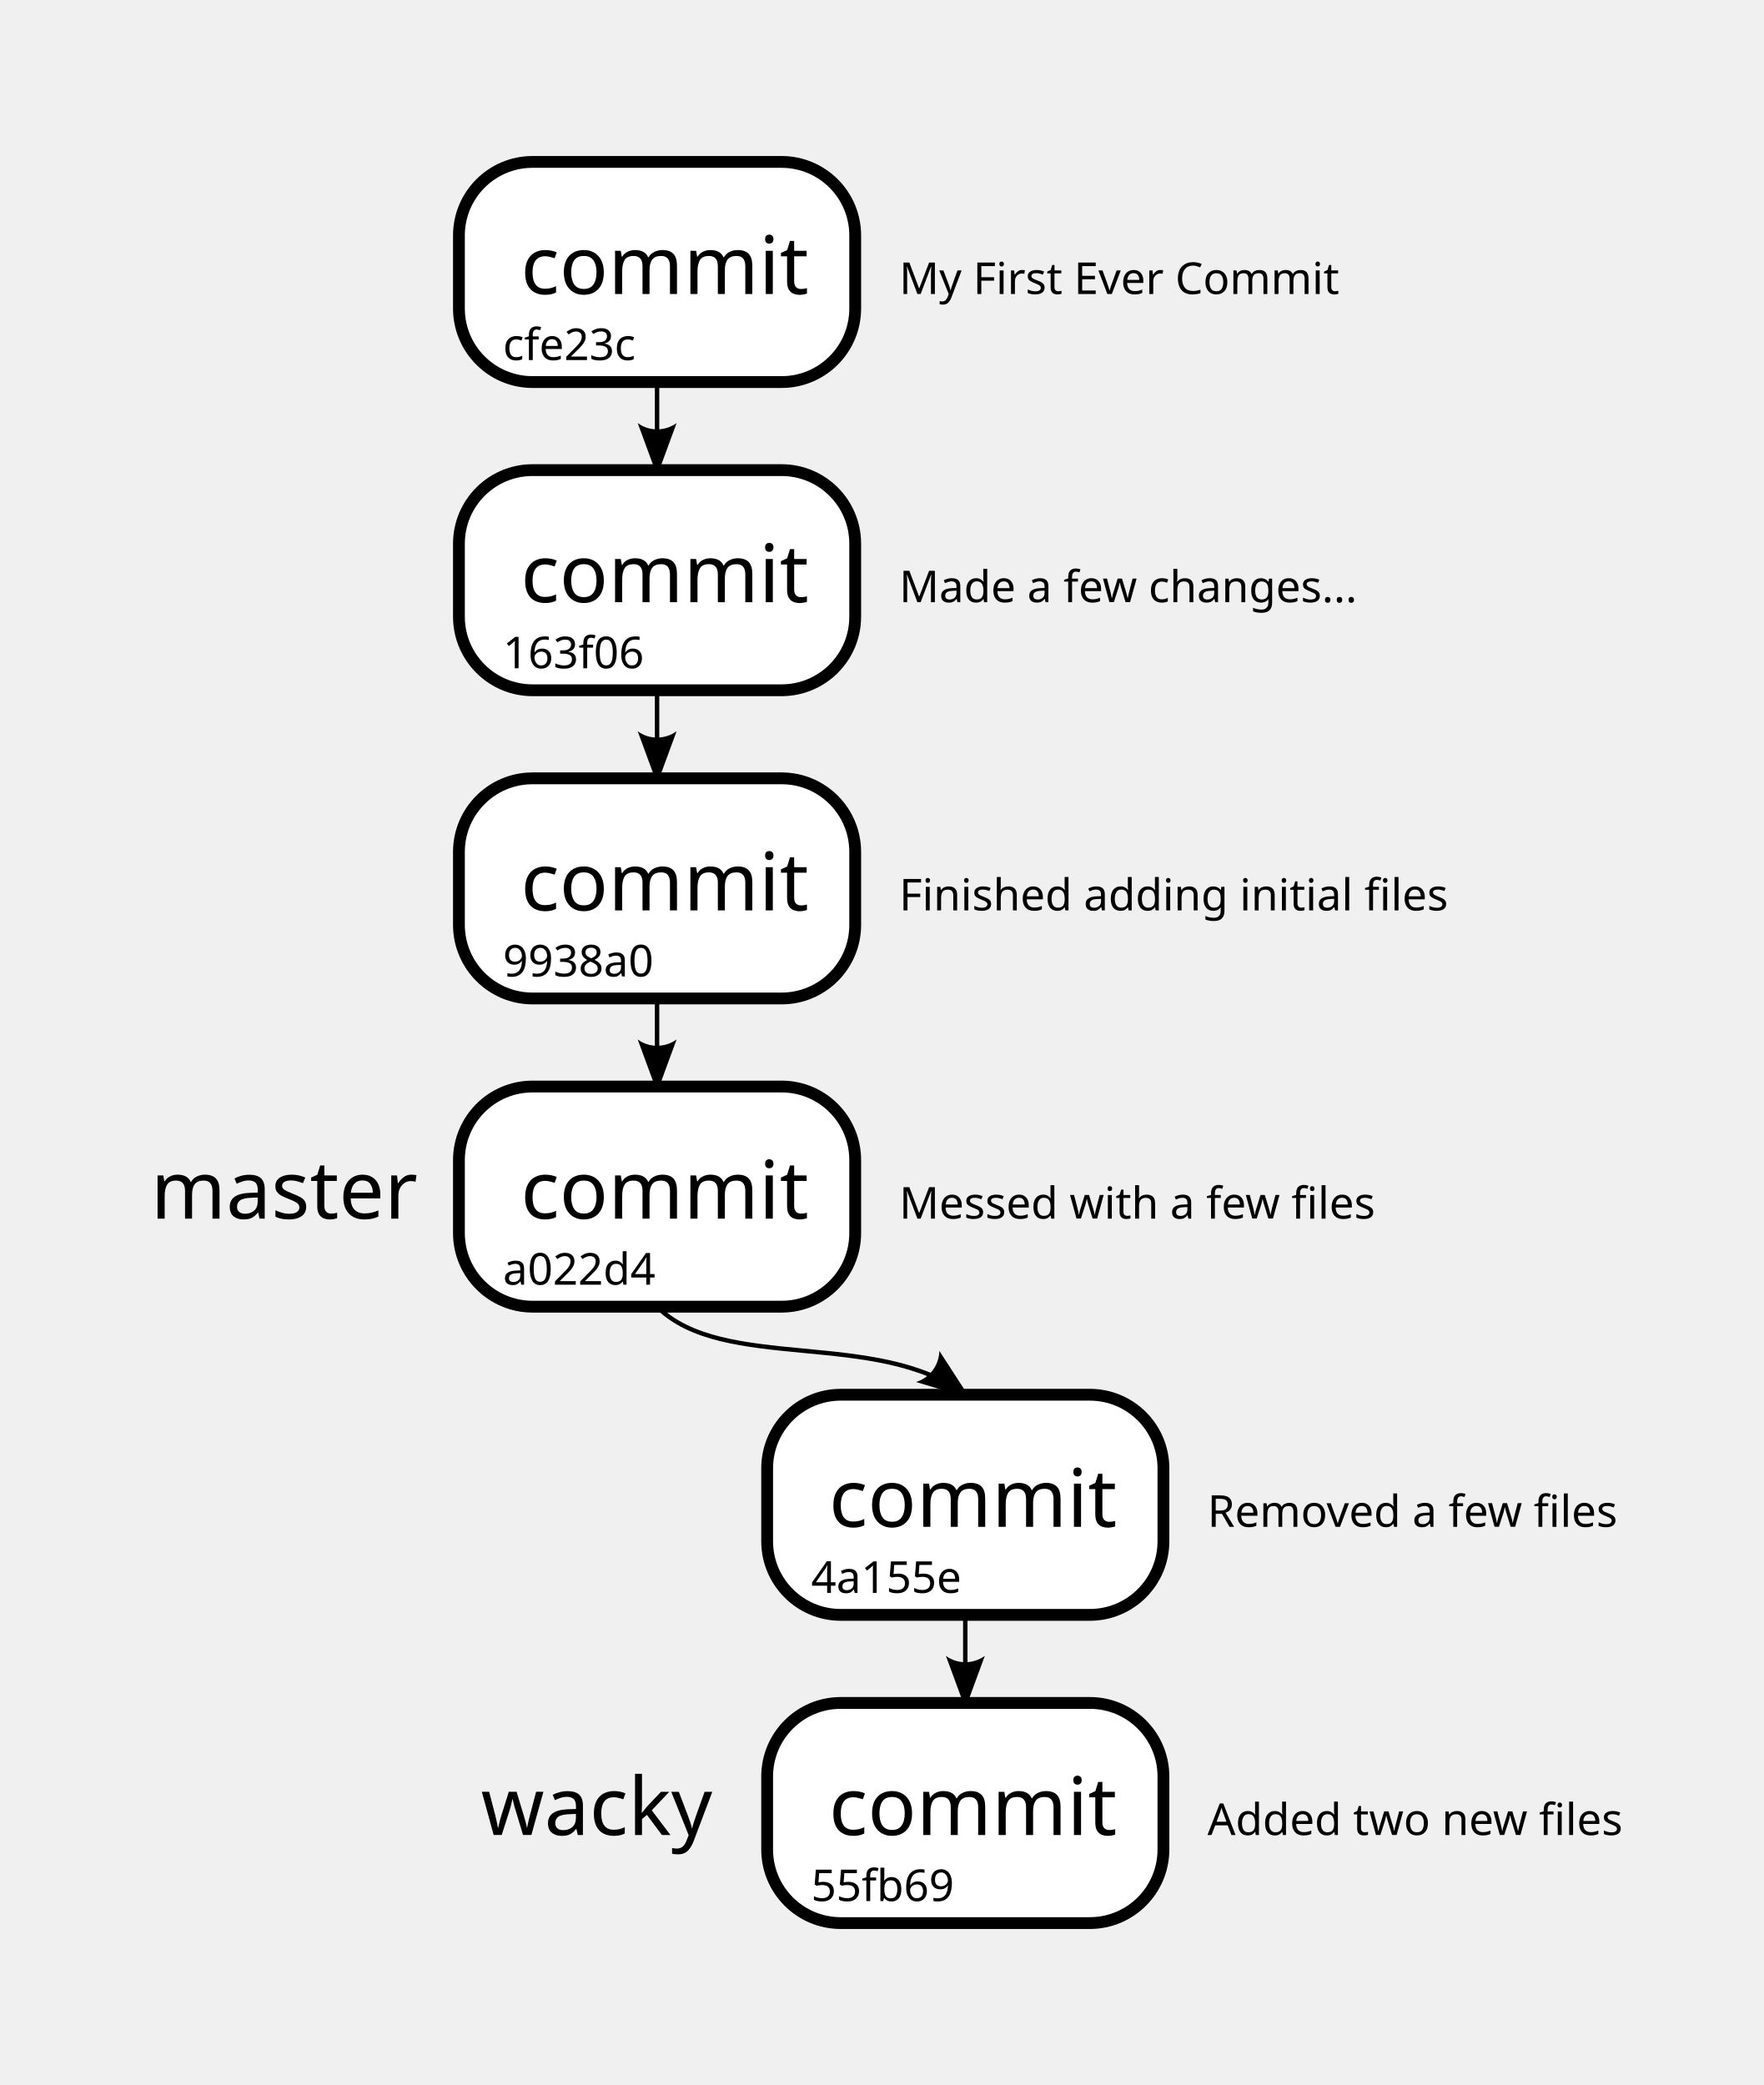
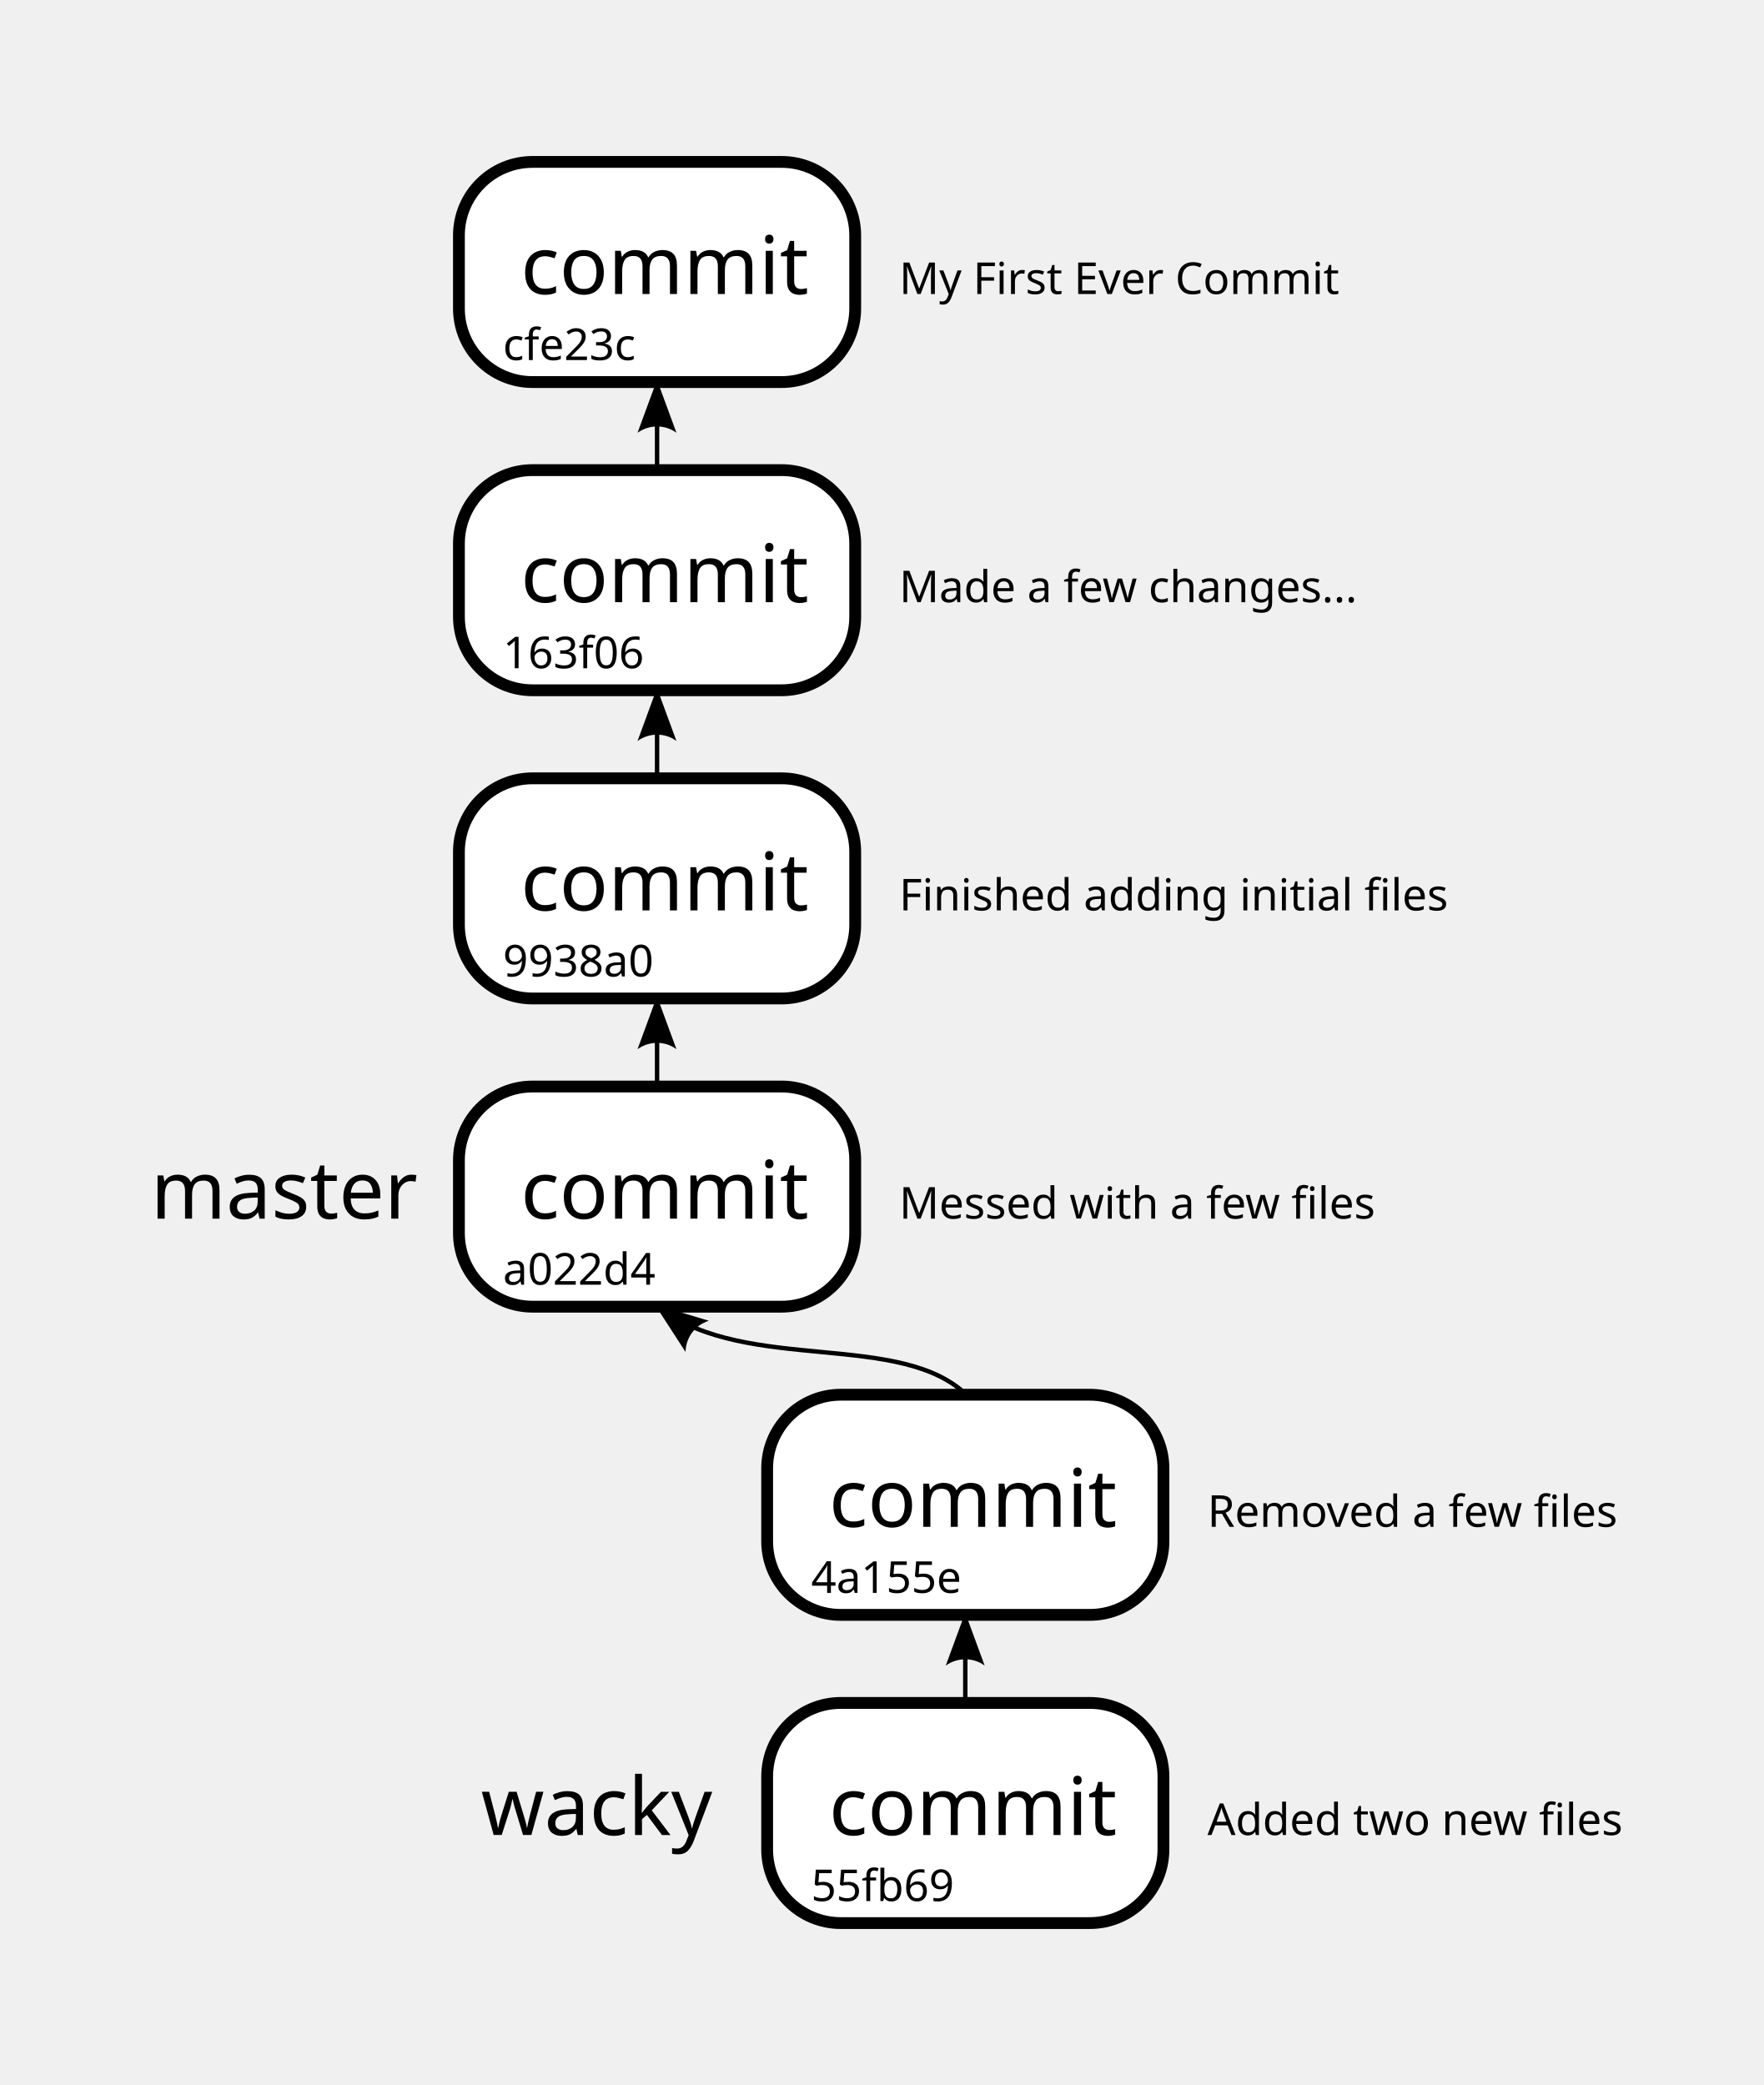
<svg xmlns="http://www.w3.org/2000/svg" width="400.539" height="473.549" id="svg3093" version="1.1">
  <defs id="defs3095">
    <marker orient="auto" refY="0" refX="0" id="Arrow2Lend" style="overflow:visible">
      <path id="path5133" style="font-size:12px;fill-rule:evenodd;stroke-width:0.625;stroke-linejoin:round" d="M 8.719,4.034 -2.207,0.016 8.719,-4.002 c -1.745,2.372 -1.735,5.617 -6e-7,8.035 z" transform="matrix(-1.1,0,0,-1.1,-1.1,0)" />
    </marker>
    <marker orient="auto" refY="0" refX="0" id="marker3040" style="overflow:visible">
      <path id="path3042" style="font-size:12px;fill-rule:evenodd;stroke-width:0.625;stroke-linejoin:round" d="M 8.719,4.034 -2.207,0.016 8.719,-4.002 c -1.745,2.372 -1.735,5.617 -6e-7,8.035 z" transform="matrix(-1.1,0,0,-1.1,-1.1,0)" />
    </marker>
    <marker orient="auto" refY="0" refX="0" id="marker3044" style="overflow:visible">
      <path id="path3046" style="font-size:12px;fill-rule:evenodd;stroke-width:0.625;stroke-linejoin:round" d="M 8.719,4.034 -2.207,0.016 8.719,-4.002 c -1.745,2.372 -1.735,5.617 -6e-7,8.035 z" transform="matrix(-1.1,0,0,-1.1,-1.1,0)" />
    </marker>
    <marker orient="auto" refY="0" refX="0" id="marker3048" style="overflow:visible">
      <path id="path3050" style="font-size:12px;fill-rule:evenodd;stroke-width:0.625;stroke-linejoin:round" d="M 8.719,4.034 -2.207,0.016 8.719,-4.002 c -1.745,2.372 -1.735,5.617 -6e-7,8.035 z" transform="matrix(-1.1,0,0,-1.1,-1.1,0)" />
    </marker>
    <marker orient="auto" refY="0" refX="0" id="marker3052" style="overflow:visible">
      <path id="path3054" style="font-size:12px;fill-rule:evenodd;stroke-width:0.625;stroke-linejoin:round" d="M 8.719,4.034 -2.207,0.016 8.719,-4.002 c -1.745,2.372 -1.735,5.617 -6e-7,8.035 z" transform="matrix(-1.1,0,0,-1.1,-1.1,0)" />
    </marker>
    <marker orient="auto" refY="0" refX="0" id="Arrow1Lstart" style="overflow:visible">
      <path id="path5112" d="M 0,0 5,-5 -12.5,0 5,5 0,0 z" style="fill-rule:evenodd;stroke:#000000;stroke-width:1pt;marker-start:none" transform="matrix(0.8,0,0,0.8,10,0)" />
    </marker>
    <marker orient="auto" refY="0" refX="0" id="marker3058" style="overflow:visible">
      <path id="path3060" style="font-size:12px;fill-rule:evenodd;stroke-width:0.625;stroke-linejoin:round" d="M 8.719,4.034 -2.207,0.016 8.719,-4.002 c -1.745,2.372 -1.735,5.617 -6e-7,8.035 z" transform="matrix(-1.1,0,0,-1.1,-1.1,0)" />
    </marker>
    <marker orient="auto" refY="0" refX="0" id="Arrow2Lend-3" style="overflow:visible">
      <path id="path5133-3" style="font-size:12px;fill-rule:evenodd;stroke-width:0.625;stroke-linejoin:round" d="M 8.719,4.034 -2.207,0.016 8.719,-4.002 c -1.745,2.372 -1.735,5.617 -6e-7,8.035 z" transform="matrix(-1.1,0,0,-1.1,-1.1,0)" />
    </marker>
    <marker orient="auto" refY="0" refX="0" id="marker3530" style="overflow:visible">
      <path id="path3532" style="font-size:12px;fill-rule:evenodd;stroke-width:0.625;stroke-linejoin:round" d="M 8.719,4.034 -2.207,0.016 8.719,-4.002 c -1.745,2.372 -1.735,5.617 -6e-7,8.035 z" transform="matrix(-1.1,0,0,-1.1,-1.1,0)" />
    </marker>
    <marker orient="auto" refY="0" refX="0" id="Arrow2Lend-9" style="overflow:visible">
      <path id="path5133-8" style="font-size:12px;fill-rule:evenodd;stroke-width:0.625;stroke-linejoin:round" d="M 8.719,4.034 -2.207,0.016 8.719,-4.002 c -1.745,2.372 -1.735,5.617 -6e-7,8.035 z" transform="matrix(-1.1,0,0,-1.1,-1.1,0)" />
    </marker>
    <marker orient="auto" refY="0" refX="0" id="Arrow2Lend-5" style="overflow:visible">
      <path id="path5133-5" style="font-size:12px;fill-rule:evenodd;stroke-width:0.625;stroke-linejoin:round" d="M 8.719,4.034 -2.207,0.016 8.719,-4.002 c -1.745,2.372 -1.735,5.617 -6e-7,8.035 z" transform="matrix(-1.1,0,0,-1.1,-1.1,0)" />
    </marker>
    <marker orient="auto" refY="0" refX="0" id="marker3688" style="overflow:visible">
      <path id="path3690" style="font-size:12px;fill-rule:evenodd;stroke-width:0.625;stroke-linejoin:round" d="M 8.719,4.034 -2.207,0.016 8.719,-4.002 c -1.745,2.372 -1.735,5.617 -6e-7,8.035 z" transform="matrix(-1.1,0,0,-1.1,-1.1,0)" />
    </marker>
    <marker orient="auto" refY="0" refX="0" id="Arrow2Lend-4" style="overflow:visible">
      <path id="path5133-53" style="font-size:12px;fill-rule:evenodd;stroke-width:0.625;stroke-linejoin:round" d="M 8.719,4.034 -2.207,0.016 8.719,-4.002 c -1.745,2.372 -1.735,5.617 -6e-7,8.035 z" transform="matrix(-1.1,0,0,-1.1,-1.1,0)" />
    </marker>
    <marker orient="auto" refY="0" refX="0" id="Arrow2Lend-38" style="overflow:visible">
      <path id="path5133-6" style="font-size:12px;fill-rule:evenodd;stroke-width:0.625;stroke-linejoin:round" d="M 8.719,4.034 -2.207,0.016 8.719,-4.002 c -1.745,2.372 -1.735,5.617 -6e-7,8.035 z" transform="matrix(-1.1,0,0,-1.1,-1.1,0)" />
    </marker>
    <marker orient="auto" refY="0" refX="0" id="Arrow2Lend-0" style="overflow:visible">
      <path id="path5133-7" style="font-size:12px;fill-rule:evenodd;stroke-width:0.625;stroke-linejoin:round" d="M 8.719,4.034 -2.207,0.016 8.719,-4.002 c -1.745,2.372 -1.735,5.617 -6e-7,8.035 z" transform="matrix(-1.1,0,0,-1.1,-1.1,0)" />
    </marker>
    <marker orient="auto" refY="0" refX="0" id="Arrow2Lend-6" style="overflow:visible">
      <path id="path5133-4" style="font-size:12px;fill-rule:evenodd;stroke-width:0.625;stroke-linejoin:round" d="M 8.719,4.034 -2.207,0.016 8.719,-4.002 c -1.745,2.372 -1.735,5.617 -6e-7,8.035 z" transform="matrix(-1.1,0,0,-1.1,-1.1,0)" />
    </marker>
    <marker orient="auto" refY="0" refX="0" id="Arrow2Lend-08" style="overflow:visible">
      <path id="path5133-1" style="font-size:12px;fill-rule:evenodd;stroke-width:0.625;stroke-linejoin:round" d="M 8.719,4.034 -2.207,0.016 8.719,-4.002 c -1.745,2.372 -1.735,5.617 -6e-7,8.035 z" transform="matrix(-1.1,0,0,-1.1,-1.1,0)" />
    </marker>
    <marker orient="auto" refY="0" refX="0" id="Arrow2Lend-33" style="overflow:visible">
      <path id="path5133-44" style="font-size:12px;fill-rule:evenodd;stroke-width:0.625;stroke-linejoin:round" d="M 8.719,4.034 -2.207,0.016 8.719,-4.002 c -1.745,2.372 -1.735,5.617 -6e-7,8.035 z" transform="matrix(-1.1,0,0,-1.1,-1.1,0)" />
    </marker>
  </defs>
  <g id="layer1" transform="translate(64.22675,-75.58752)">
    <rect style="fill:#ffffff;fill-opacity:1;stroke:#000000;stroke-width:2.683;stroke-miterlimit:4;stroke-opacity:1;stroke-dasharray:none;stroke-dashoffset:0" id="rect4771" width="90" height="50" x="40" y="112.362" ry="16.718" />
    <text xml:space="preserve" style="font-size:18.3px;font-style:normal;font-variant:normal;font-weight:normal;font-stretch:normal;text-align:start;line-height:125%;letter-spacing:0px;word-spacing:0px;writing-mode:lr-tb;text-anchor:start;fill:#000000;fill-opacity:1;stroke:none;font-family:Trebuchet MS;-inkscape-font-specification:Trebuchet MS" x="54.042" y="142.362" id="text3999">
      <tspan id="tspan4001" x="54.042" y="142.362">commit</tspan>
    </text>
-     <path style="fill:none;stroke:#000000;stroke-width:1px;stroke-linecap:butt;stroke-linejoin:miter;stroke-opacity:1;marker-end:url(#Arrow2Lend)" d="m 85,162.362 0,20" id="path4917" />
+     <path style="fill:none;stroke:#000000;stroke-width:1px;stroke-linecap:butt;stroke-linejoin:miter;stroke-opacity:1;marker-end:url(#Arrow2Lend)" d="m 85,183.19 0,-20" id="path4917" />
    <text xml:space="preserve" style="font-size:10px;font-style:normal;font-variant:normal;font-weight:normal;font-stretch:normal;text-align:start;line-height:125%;letter-spacing:0px;word-spacing:0px;writing-mode:lr-tb;text-anchor:start;fill:#000000;fill-opacity:1;stroke:none;font-family:Trebuchet MS;-inkscape-font-specification:Trebuchet MS" x="50" y="157.362" id="text3999-8">
      <tspan id="tspan4001-3" x="50" y="157.362">cfe23c</tspan>
    </text>
    <text xml:space="preserve" style="font-size:40px;font-style:normal;font-weight:normal;line-height:125%;letter-spacing:0px;word-spacing:0px;fill:#000000;fill-opacity:1;stroke:none;font-family:Bitstream Vera Sans" x="40.911" y="227.068" id="text3332">
      <tspan id="tspan3334" x="40.911" y="227.068" />
    </text>
    <text xml:space="preserve" style="font-size:10px;font-style:normal;font-variant:normal;font-weight:normal;font-stretch:normal;text-align:start;line-height:125%;letter-spacing:0px;word-spacing:0px;writing-mode:lr-tb;text-anchor:start;fill:#000000;fill-opacity:1;stroke:none;font-family:Trebuchet MS;-inkscape-font-specification:Trebuchet MS" x="140" y="142.362" id="text3999-8-3">
      <tspan id="tspan4001-3-0" x="140" y="142.362">My First Ever Commit</tspan>
    </text>
    <rect style="fill:#ffffff;fill-opacity:1;stroke:#000000;stroke-width:2.683;stroke-miterlimit:4;stroke-opacity:1;stroke-dasharray:none;stroke-dashoffset:0" id="rect4771-2" width="90" height="50" x="40" y="182.362" ry="16.718" />
    <text xml:space="preserve" style="font-size:18.3px;font-style:normal;font-variant:normal;font-weight:normal;font-stretch:normal;text-align:start;line-height:125%;letter-spacing:0px;word-spacing:0px;writing-mode:lr-tb;text-anchor:start;fill:#000000;fill-opacity:1;stroke:none;font-family:Trebuchet MS;-inkscape-font-specification:Trebuchet MS" x="54.042" y="212.362" id="text3999-7">
      <tspan id="tspan4001-2" x="54.042" y="212.362">commit</tspan>
    </text>
    <text xml:space="preserve" style="font-size:10px;font-style:normal;font-variant:normal;font-weight:normal;font-stretch:normal;text-align:start;line-height:125%;letter-spacing:0px;word-spacing:0px;writing-mode:lr-tb;text-anchor:start;fill:#000000;fill-opacity:1;stroke:none;font-family:Trebuchet MS;-inkscape-font-specification:Trebuchet MS" x="50" y="227.362" id="text3999-8-8">
      <tspan id="tspan4001-3-8" x="50" y="227.362">163f06</tspan>
    </text>
    <text xml:space="preserve" style="font-size:10px;font-style:normal;font-variant:normal;font-weight:normal;font-stretch:normal;text-align:start;line-height:125%;letter-spacing:0px;word-spacing:0px;writing-mode:lr-tb;text-anchor:start;fill:#000000;fill-opacity:1;stroke:none;font-family:Trebuchet MS;-inkscape-font-specification:Trebuchet MS" x="140" y="212.362" id="text3999-8-3-74">
      <tspan id="tspan4001-3-0-7" x="140" y="212.362">Made a few changes...</tspan>
    </text>
    <rect style="fill:#ffffff;fill-opacity:1;stroke:#000000;stroke-width:2.683;stroke-miterlimit:4;stroke-opacity:1;stroke-dasharray:none;stroke-dashoffset:0" id="rect4771-2-8" width="90" height="50" x="40" y="252.362" ry="16.718" />
    <text xml:space="preserve" style="font-size:18.3px;font-style:normal;font-variant:normal;font-weight:normal;font-stretch:normal;text-align:start;line-height:125%;letter-spacing:0px;word-spacing:0px;writing-mode:lr-tb;text-anchor:start;fill:#000000;fill-opacity:1;stroke:none;font-family:Trebuchet MS;-inkscape-font-specification:Trebuchet MS" x="54.042" y="282.362" id="text3999-7-9">
      <tspan id="tspan4001-2-3" x="54.042" y="282.362">commit</tspan>
    </text>
    <text xml:space="preserve" style="font-size:10px;font-style:normal;font-variant:normal;font-weight:normal;font-stretch:normal;text-align:start;line-height:125%;letter-spacing:0px;word-spacing:0px;writing-mode:lr-tb;text-anchor:start;fill:#000000;fill-opacity:1;stroke:none;font-family:Trebuchet MS;-inkscape-font-specification:Trebuchet MS" x="50" y="297.362" id="text3999-8-8-6">
      <tspan id="tspan4001-3-8-8" x="50" y="297.362">9938a0</tspan>
    </text>
    <text xml:space="preserve" style="font-size:10px;font-style:normal;font-variant:normal;font-weight:normal;font-stretch:normal;text-align:start;line-height:125%;letter-spacing:0px;word-spacing:0px;writing-mode:lr-tb;text-anchor:start;fill:#000000;fill-opacity:1;stroke:none;font-family:Trebuchet MS;-inkscape-font-specification:Trebuchet MS" x="140" y="282.362" id="text3999-8-3-74-5">
      <tspan id="tspan4001-3-0-7-3" x="140" y="282.362">Finished adding initial files</tspan>
    </text>
-     <path style="fill:none;stroke:#000000;stroke-width:1px;stroke-linecap:butt;stroke-linejoin:miter;stroke-opacity:1;marker-end:url(#Arrow2Lend)" d="m 85,232.362 0,20" id="path4917-3" />
+     <path style="fill:none;stroke:#000000;stroke-width:1px;stroke-linecap:butt;stroke-linejoin:miter;stroke-opacity:1;marker-end:url(#Arrow2Lend)" d="m 85,253.19 0,-20" id="path4917-3" />
    <rect style="fill:#ffffff;fill-opacity:1;stroke:#000000;stroke-width:2.683;stroke-miterlimit:4;stroke-opacity:1;stroke-dasharray:none;stroke-dashoffset:0" id="rect4771-2-8-7" width="90" height="50" x="40" y="322.362" ry="16.718" />
    <text xml:space="preserve" style="font-size:18.3px;font-style:normal;font-variant:normal;font-weight:normal;font-stretch:normal;text-align:start;line-height:125%;letter-spacing:0px;word-spacing:0px;writing-mode:lr-tb;text-anchor:start;fill:#000000;fill-opacity:1;stroke:none;font-family:Trebuchet MS;-inkscape-font-specification:Trebuchet MS" x="54.042" y="352.362" id="text3999-7-9-4">
      <tspan id="tspan4001-2-3-8" x="54.042" y="352.362">commit</tspan>
    </text>
    <text xml:space="preserve" style="font-size:10px;font-style:normal;font-variant:normal;font-weight:normal;font-stretch:normal;text-align:start;line-height:125%;letter-spacing:0px;word-spacing:0px;writing-mode:lr-tb;text-anchor:start;fill:#000000;fill-opacity:1;stroke:none;font-family:Trebuchet MS;-inkscape-font-specification:Trebuchet MS" x="50" y="367.362" id="text3999-8-8-6-5">
      <tspan id="tspan4001-3-8-8-8" x="50" y="367.362">a022d4</tspan>
    </text>
    <text xml:space="preserve" style="font-size:10px;font-style:normal;font-variant:normal;font-weight:normal;font-stretch:normal;text-align:start;line-height:125%;letter-spacing:0px;word-spacing:0px;writing-mode:lr-tb;text-anchor:start;fill:#000000;fill-opacity:1;stroke:none;font-family:Trebuchet MS;-inkscape-font-specification:Trebuchet MS" x="140" y="352.362" id="text3999-8-3-74-5-2">
      <tspan id="tspan4001-3-0-7-3-6" x="140" y="352.362">Messed with a few files</tspan>
    </text>
-     <path style="fill:none;stroke:#000000;stroke-width:1px;stroke-linecap:butt;stroke-linejoin:miter;stroke-opacity:1;marker-end:url(#Arrow2Lend)" d="m 85,302.362 0,20" id="path4917-3-0" />
+     <path style="fill:none;stroke:#000000;stroke-width:1px;stroke-linecap:butt;stroke-linejoin:miter;stroke-opacity:1;marker-end:url(#Arrow2Lend)" d="m 85,323.19 0,-20" id="path4917-3-0" />
    <text xml:space="preserve" style="font-size:18.3px;font-style:normal;font-variant:normal;font-weight:normal;font-stretch:normal;text-align:start;line-height:125%;letter-spacing:0px;word-spacing:0px;writing-mode:lr-tb;text-anchor:start;fill:#000000;fill-opacity:1;stroke:none;font-family:Trebuchet MS;-inkscape-font-specification:Trebuchet MS" x="-30" y="352.362" id="text3999-7-9-4-7">
      <tspan id="tspan4001-2-3-8-8" x="-30" y="352.362">master</tspan>
    </text>
    <rect style="fill:#ffffff;fill-opacity:1;stroke:#000000;stroke-width:2.683;stroke-miterlimit:4;stroke-opacity:1;stroke-dasharray:none;stroke-dashoffset:0" id="rect4771-2-8-0" width="90" height="50" x="110" y="392.362" ry="16.718" />
    <text xml:space="preserve" style="font-size:18.3px;font-style:normal;font-variant:normal;font-weight:normal;font-stretch:normal;text-align:start;line-height:125%;letter-spacing:0px;word-spacing:0px;writing-mode:lr-tb;text-anchor:start;fill:#000000;fill-opacity:1;stroke:none;font-family:Trebuchet MS;-inkscape-font-specification:Trebuchet MS" x="124.042" y="422.362" id="text3999-7-9-2">
      <tspan id="tspan4001-2-3-2" x="124.042" y="422.362">commit</tspan>
    </text>
    <text xml:space="preserve" style="font-size:10px;font-style:normal;font-variant:normal;font-weight:normal;font-stretch:normal;text-align:start;line-height:125%;letter-spacing:0px;word-spacing:0px;writing-mode:lr-tb;text-anchor:start;fill:#000000;fill-opacity:1;stroke:none;font-family:Trebuchet MS;-inkscape-font-specification:Trebuchet MS" x="120" y="437.362" id="text3999-8-8-6-9">
      <tspan id="tspan4001-3-8-8-7" x="120" y="437.362">4a155e</tspan>
    </text>
    <text xml:space="preserve" style="font-size:10px;font-style:normal;font-variant:normal;font-weight:normal;font-stretch:normal;text-align:start;line-height:125%;letter-spacing:0px;word-spacing:0px;writing-mode:lr-tb;text-anchor:start;fill:#000000;fill-opacity:1;stroke:none;font-family:Trebuchet MS;-inkscape-font-specification:Trebuchet MS" x="210" y="422.362" id="text3999-8-3-74-5-5">
      <tspan id="tspan4001-3-0-7-3-64" x="210" y="422.362">Removed a few files</tspan>
    </text>
    <rect style="fill:#ffffff;fill-opacity:1;stroke:#000000;stroke-width:2.683;stroke-miterlimit:4;stroke-opacity:1;stroke-dasharray:none;stroke-dashoffset:0" id="rect4771-2-8-7-6" width="90" height="50" x="110" y="462.362" ry="16.718" />
    <text xml:space="preserve" style="font-size:18.3px;font-style:normal;font-variant:normal;font-weight:normal;font-stretch:normal;text-align:start;line-height:125%;letter-spacing:0px;word-spacing:0px;writing-mode:lr-tb;text-anchor:start;fill:#000000;fill-opacity:1;stroke:none;font-family:Trebuchet MS;-inkscape-font-specification:Trebuchet MS" x="124.042" y="492.362" id="text3999-7-9-4-3">
      <tspan id="tspan4001-2-3-8-7" x="124.042" y="492.362">commit</tspan>
    </text>
    <text xml:space="preserve" style="font-size:10px;font-style:normal;font-variant:normal;font-weight:normal;font-stretch:normal;text-align:start;line-height:125%;letter-spacing:0px;word-spacing:0px;writing-mode:lr-tb;text-anchor:start;fill:#000000;fill-opacity:1;stroke:none;font-family:Trebuchet MS;-inkscape-font-specification:Trebuchet MS" x="120" y="507.362" id="text3999-8-8-6-5-9">
      <tspan id="tspan4001-3-8-8-8-7" x="120" y="507.362">55fb69</tspan>
    </text>
    <text xml:space="preserve" style="font-size:10px;font-style:normal;font-variant:normal;font-weight:normal;font-stretch:normal;text-align:start;line-height:125%;letter-spacing:0px;word-spacing:0px;writing-mode:lr-tb;text-anchor:start;fill:#000000;fill-opacity:1;stroke:none;font-family:Trebuchet MS;-inkscape-font-specification:Trebuchet MS" x="210" y="492.362" id="text3999-8-3-74-5-2-4">
      <tspan id="tspan4001-3-0-7-3-6-9" x="210" y="492.362">Added two new files</tspan>
    </text>
-     <path style="fill:none;stroke:#000000;stroke-width:1px;stroke-linecap:butt;stroke-linejoin:miter;stroke-opacity:1;marker-end:url(#Arrow2Lend)" d="m 155,442.362 0,20" id="path4917-3-0-1" />
-     <path style="fill:none;stroke:#000000;stroke-width:1px;stroke-linecap:butt;stroke-linejoin:miter;stroke-opacity:1;marker-end:url(#Arrow2Lend)" d="m 85,372.362 c 15,15 50,5 70,20" id="path4917-3-0-3" />
+     <path style="fill:none;stroke:#000000;stroke-width:1px;stroke-linecap:butt;stroke-linejoin:miter;stroke-opacity:1;marker-end:url(#Arrow2Lend)" d="m 155,463.19 0,-20" id="path4917-3-0-1" />
+     <path style="fill:none;stroke:#000000;stroke-width:1px;stroke-linecap:butt;stroke-linejoin:miter;stroke-opacity:1;marker-end:url(#Arrow2Lend)" d="m 155.573,392.673 c -15,-15 -50,-5 -70,-20" id="path4917-3-0-3" />
    <text xml:space="preserve" style="font-size:18.3px;font-style:normal;font-variant:normal;font-weight:normal;font-stretch:normal;text-align:start;line-height:125%;letter-spacing:0px;word-spacing:0px;writing-mode:lr-tb;text-anchor:start;fill:#000000;fill-opacity:1;stroke:none;font-family:Trebuchet MS;-inkscape-font-specification:Trebuchet MS" x="45" y="492.362" id="text3999-7-9-4-7-8">
      <tspan id="tspan4001-2-3-8-8-5" x="45" y="492.362">wacky</tspan>
    </text>
  </g>
</svg>
